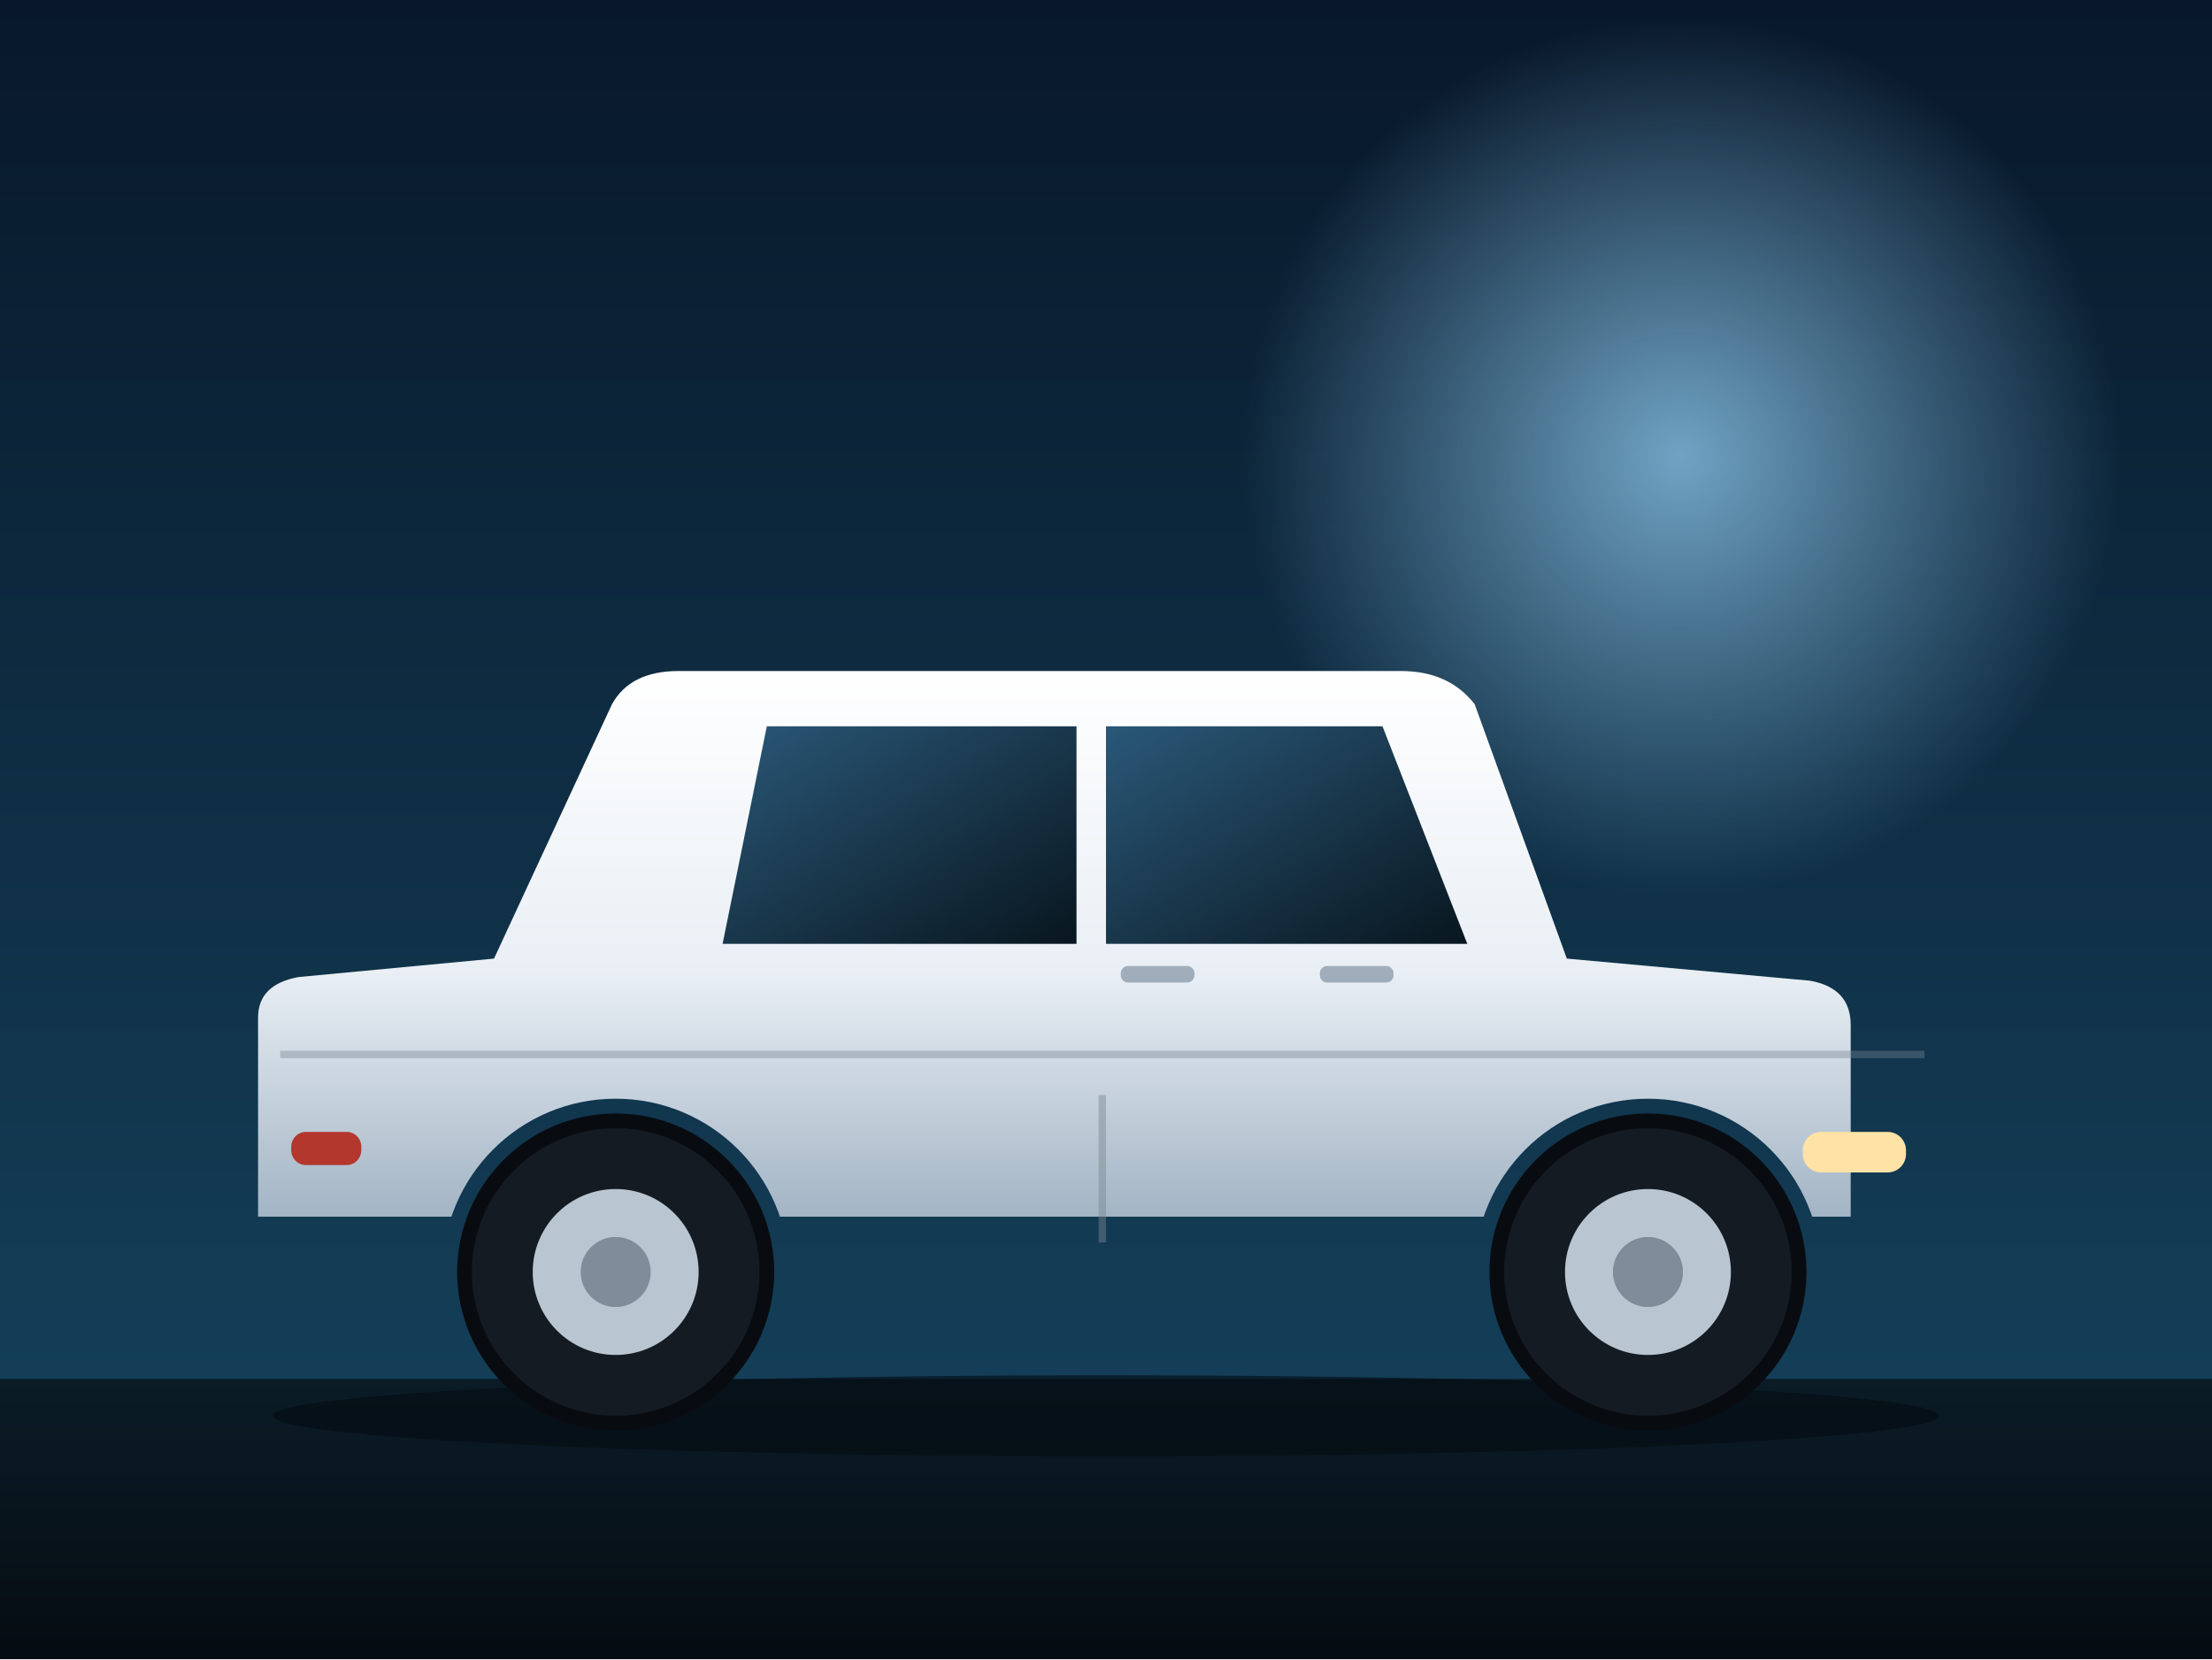
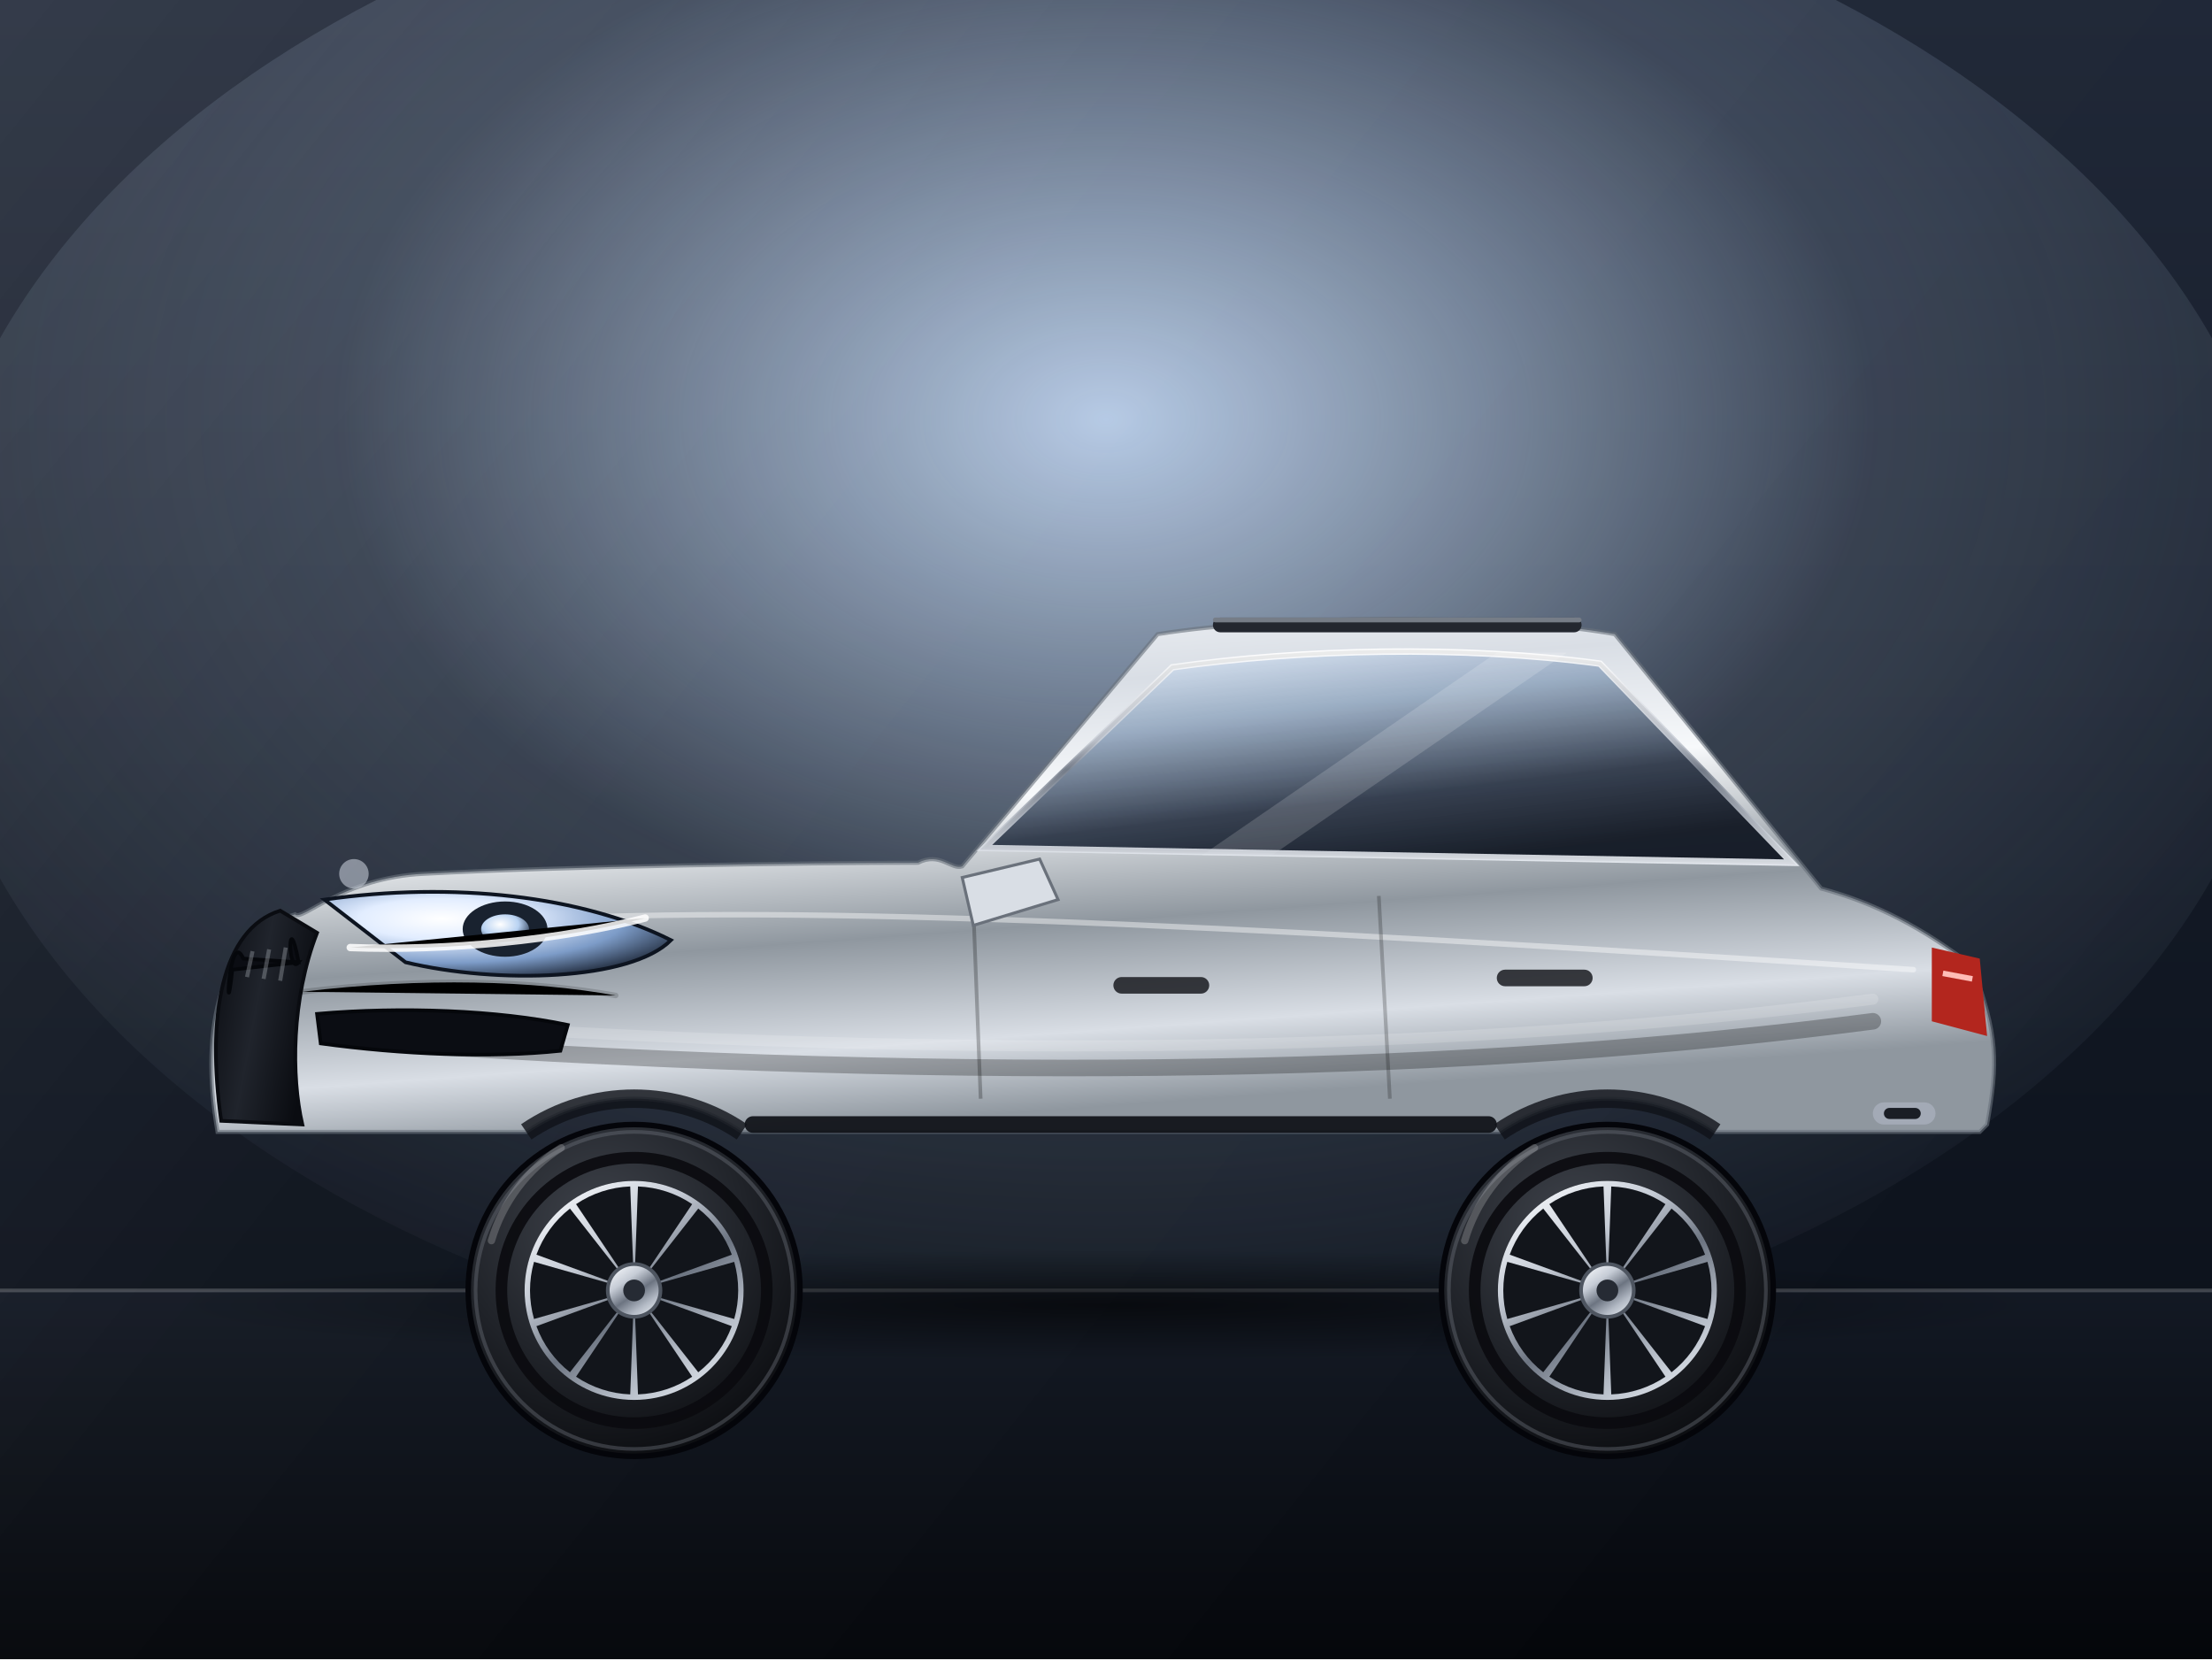
<svg xmlns="http://www.w3.org/2000/svg" viewBox="0 0 1200 900" width="1200" height="900" role="img" aria-label="BMW X5 xDrive40i">
  <defs>
-     <linearGradient id="sky" x1="0" y1="0" x2="0" y2="1">
-       <stop offset="0" stop-color="#08182a" />
-       <stop offset="1" stop-color="#164661" />
-     </linearGradient>
-     <radialGradient id="sun" cx="0.5" cy="0.5" r="0.5">
-       <stop offset="0" stop-color="#9ad9ff" stop-opacity="0.7" />
-       <stop offset="1" stop-color="#9ad9ff" stop-opacity="0" />
-     </radialGradient>
-     <linearGradient id="body" x1="0" y1="0" x2="0" y2="1">
-       <stop offset="0" stop-color="#ffffff" />
-       <stop offset="0.55" stop-color="#e9eff5" />
-       <stop offset="1" stop-color="#a3b4c4" />
-     </linearGradient>
-     <linearGradient id="glass" x1="0" y1="0" x2="1" y2="1">
-       <stop offset="0" stop-color="#2a5878" />
-       <stop offset="1" stop-color="#08161f" />
-     </linearGradient>
-     <linearGradient id="ground" x1="0" y1="0" x2="0" y2="1">
-       <stop offset="0" stop-color="#0b1c26" />
-       <stop offset="1" stop-color="#050c12" />
-     </linearGradient>
-     <mask id="arch">
-       <rect width="1200" height="900" fill="#fff" />
-       <circle cx="334" cy="690" r="94" fill="#000" />
-       <circle cx="894" cy="690" r="94" fill="#000" />
+     <linearGradient id="wall-x5" x1="0" y1="0" x2="0" y2="1">
+       <stop offset="0" stop-color="#1e2636" />
+       <stop offset="1" stop-color="#080d15" />
+     </linearGradient>
+     <linearGradient id="floor-x5" x1="0" y1="0" x2="0" y2="1">
+       <stop offset="0" stop-color="#131924" />
+       <stop offset="1" stop-color="#04060a" />
+     </linearGradient>
+     <radialGradient id="halo-x5" cx="0.5" cy="0.38" r="0.66">
+       <stop offset="0" stop-color="#c6dcf8" stop-opacity="0.9" />
+       <stop offset="0.5" stop-color="#c6dcf8" stop-opacity="0.18" />
+       <stop offset="1" stop-color="#c6dcf8" stop-opacity="0" />
+     </radialGradient>
+     <linearGradient id="beam-x5" x1="0" y1="0" x2="1" y2="0.6">
+       <stop offset="0" stop-color="#ffffff" stop-opacity="0.1" />
+       <stop offset="0.42" stop-color="#ffffff" stop-opacity="0.02" />
+       <stop offset="1" stop-color="#ffffff" stop-opacity="0" />
+     </linearGradient>
+     <radialGradient id="contact-x5" cx="0.5" cy="0.5" r="0.5">
+       <stop offset="0" stop-color="#000000" stop-opacity="0.6" />
+       <stop offset="0.62" stop-color="#000000" stop-opacity="0.22" />
+       <stop offset="1" stop-color="#000000" stop-opacity="0" />
+     </radialGradient>
+     <linearGradient id="refl-fade-x5" x1="0" y1="0" x2="0" y2="1">
+       <stop offset="0" stop-color="#ffffff" stop-opacity="0.62" />
+       <stop offset="1" stop-color="#ffffff" stop-opacity="0" />
+     </linearGradient>
+     <mask id="refl-mask-x5">
+       <rect x="0" y="700" width="1200" height="200" fill="url(#refl-fade-x5)" />
    </mask>
  </defs>
-   <rect width="1200" height="900" fill="url(#sky)" />
-   <circle cx="912" cy="248" r="240" fill="url(#sun)" />
-   <rect y="748" width="1200" height="152" fill="url(#ground)" />
-   <ellipse cx="600" cy="768" rx="452" ry="22" fill="#030a10" opacity="0.6" />
-   <g>
-     <circle cx="334" cy="690" r="86" fill="#080c11" />
-     <circle cx="334" cy="690" r="78" fill="#141b23" />
-     <circle cx="334" cy="690" r="45" fill="#b9c6d2" />
-     <circle cx="334" cy="690" r="19" fill="#7f8c99" />
+   <rect width="1200" height="900" fill="url(#wall-x5)" />
+   <ellipse cx="600" cy="330" rx="640" ry="420" fill="url(#halo-x5)" />
+   <rect y="700" width="1200" height="200" fill="url(#floor-x5)" />
+   <path d="M0,700 H1200" stroke="#ffffff" stroke-opacity="0.2" stroke-width="2" />
+   <rect width="1200" height="900" fill="url(#beam-x5)" />
+   <defs>
+     <linearGradient id="paint-x5" x1="0.05" y1="0" x2="0.3" y2="1">
+       <stop offset="0" stop-color="#f7f9fb" />
+       <stop offset="0.22" stop-color="#d9dee5" />
+       <stop offset="0.42" stop-color="#f7f9fb" />
+       <stop offset="0.66" stop-color="#8f979f" />
+       <stop offset="0.86" stop-color="#d9dee5" />
+       <stop offset="1" stop-color="#8f979f" />
+     </linearGradient>
+     <linearGradient id="glass-x5" x1="0.1" y1="0" x2="0.55" y2="1">
+       <stop offset="0" stop-color="#eaf2ff" stop-opacity="0.95" />
+       <stop offset="0.34" stop-color="#93a7bf" stop-opacity="0.9" />
+       <stop offset="0.72" stop-color="#2c3647" stop-opacity="0.94" />
+       <stop offset="1" stop-color="#141a25" stop-opacity="0.97" />
+     </linearGradient>
+     <linearGradient id="chrome-x5" x1="0" y1="0" x2="0" y2="1">
+       <stop offset="0" stop-color="#ffffff" />
+       <stop offset="0.42" stop-color="#c9ced7" />
+       <stop offset="0.56" stop-color="#7d8592" />
+       <stop offset="1" stop-color="#eaeef4" />
+     </linearGradient>
+     <linearGradient id="grille-x5" x1="0" y1="0" x2="1" y2="0.4">
+       <stop offset="0" stop-color="#0a0c11" />
+       <stop offset="0.5" stop-color="#20242c" />
+       <stop offset="1" stop-color="#0a0c11" />
+     </linearGradient>
+     <radialGradient id="lamp-x5" cx="0.34" cy="0.32" r="0.8">
+       <stop offset="0" stop-color="#ffffff" />
+       <stop offset="0.3" stop-color="#e2edff" />
+       <stop offset="0.66" stop-color="#7d9cc8" />
+       <stop offset="1" stop-color="#151d2b" />
+     </radialGradient>
+     <radialGradient id="lens-x5" cx="0.4" cy="0.34" r="0.7">
+       <stop offset="0" stop-color="#ffffff" />
+       <stop offset="0.55" stop-color="#b8d2f2" />
+       <stop offset="1" stop-color="#2b3a52" />
+     </radialGradient>
+     <radialGradient id="tyre-x5" cx="0.4" cy="0.3" r="0.8">
+       <stop offset="0" stop-color="#3f434b" />
+       <stop offset="0.55" stop-color="#202329" />
+       <stop offset="1" stop-color="#07080b" />
+     </radialGradient>
+     <linearGradient id="rim-x5" x1="0.15" y1="0" x2="0.85" y2="1">
+       <stop offset="0" stop-color="#f7f9fc" />
+       <stop offset="0.3" stop-color="#c6ccd6" />
+       <stop offset="0.55" stop-color="#6c7481" />
+       <stop offset="0.78" stop-color="#b3bac5" />
+       <stop offset="1" stop-color="#e6ebf1" />
+     </linearGradient>
+   </defs>
+   <ellipse cx="600" cy="708" rx="500" ry="30" fill="url(#contact-x5)" />
+   <g mask="url(#refl-mask-x5)" transform="translate(0,1400) scale(1,-1)" opacity="0.32">
+     <g>
+       <path d="M 118.0,614.0 C 108.0,556.0 120.0,508.0 160.0,496.0 C 164.0,500.0 186.0,476.0 230.0,474.0 C 304.0,470.0 438.0,468.0 498.0,468.0 C 510.0,462.0 516.0,472.0 522.0,470.0 L 628.0,344.0 C 690.0,334.0 808.0,332.0 876.0,344.0 L 988.0,482.0 C 1018.0,490.0 1044.0,504.0 1070.0,524.0 C 1084.0,562.0 1084.0,576.0 1078.0,610.0 L 1074.0,614.0 L 930.5,614.0 A 104.0,104.0 0 0 0 813.5,614.0 L 402.5,614.0 A 104.0,104.0 0 0 0 285.5,614.0 L 118.0,614.0 Z" fill="url(#paint-x5)" stroke="#6a717b" stroke-width="2.2" stroke-opacity="0.6" />
+       <path d="M 268.0,500.0 C 418.0,490.0 642.0,500.0 1038.0,526.0" fill="none" stroke="#ffffff" stroke-opacity="0.42" stroke-width="3" stroke-linecap="round" />
+       <path d="M 210.0,554.0 C 534.0,576.0 802.0,570.0 1016.0,542.0" fill="none" stroke="#ffffff" stroke-opacity="0.16" stroke-width="6" stroke-linecap="round" />
+       <path d="M 210.0,566.0 C 534.0,588.0 802.0,582.0 1016.0,554.0" fill="none" stroke="#000000" stroke-opacity="0.26" stroke-width="9" stroke-linecap="round" />
+       <path d="M 408.481,610.0 L 807.519,610.0" stroke="#0c0e13" stroke-opacity="0.9" stroke-width="9" stroke-linecap="round" />
+       <path d="M 285.5,614.0 A 104.0,104.0 0 0 1 402.5,614.0" fill="none" stroke="#0f1218" stroke-opacity="0.8" stroke-width="10" />
+       <path d="M 813.5,614.0 A 104.0,104.0 0 0 1 930.5,614.0" fill="none" stroke="#0f1218" stroke-opacity="0.8" stroke-width="10" />
+       <path d="M 528.0,492.0 L 532.0,596.0" stroke="#000000" stroke-opacity="0.25" stroke-width="2" />
+       <path d="M 748.0,486.0 L 754.0,596.0" stroke="#000000" stroke-opacity="0.22" stroke-width="2" />
+       <rect x="604.0" y="530.0" width="52" height="9" rx="4.5" fill="#0f1116" fill-opacity="0.8" />
+       <rect x="812.0" y="526.0" width="52" height="9" rx="4.5" fill="#0f1116" fill-opacity="0.8" />
+       <path d="M 522.0,476.0 l 42,-10 l 10,22 l -46,14 Z" fill="#d9dee5" stroke="#6a717b" stroke-width="1.6" />
+       <path d="M 534.0,460.0 L 636.0,362.0 C 706.0,352.0 794.0,350.0 868.0,360.0 L 972.0,468.0 Z" fill="url(#glass-x5)" stroke="#0b0e14" stroke-opacity="0.8" stroke-width="2" />
+       <path d="M 652.0,464.0 L 812.0,354.0 L 850.0,354.0 L 690.0,464.0 Z" fill="#ffffff" fill-opacity="0.16" />
+       <path d="M 534.0,460.0 L 636.0,362.0 C 706.0,352.0 794.0,350.0 868.0,360.0 L 972.0,468.0 Z" fill="none" stroke="url(#chrome-x5)" stroke-width="3.5" stroke-opacity="0.9" />
+       <rect x="658.0" y="335.0" width="200.0" height="8" rx="4" fill="#23272f" />
+       <rect x="658.0" y="335.0" width="200.0" height="2.6" rx="1.3" fill="#767d87" />
+       <path d="M 120.0,608.0 C 112.0,552.0 120.0,504.0 152.0,494.0 L 172.0,506.0 C 158.0,542.0 158.0,584.0 164.0,610.0 Z" fill="url(#grille-x5)" stroke="#0a0c11" stroke-width="2" />
+       <path d="M 126.0,526.0 C 122.0,564.0 124.0,502.0 132.0,520.0 L 162.0,522.0 C 156.0,490.0 156.0,530.0 162.0,522.0 Z" fill="#0b0d13" stroke="#05070b" stroke-width="2" />
+       <path d="M 134.0,530.0 L 137.0,516.0" stroke="#c9ced7" stroke-opacity="0.3" stroke-width="2.2" />
+       <path d="M 143.0,531.0 L 146.0,515.0" stroke="#c9ced7" stroke-opacity="0.3" stroke-width="2.2" />
+       <path d="M 152.0,532.0 L 155.0,514.0" stroke="#c9ced7" stroke-opacity="0.3" stroke-width="2.2" />
+       <circle cx="192.0" cy="474.0" r="8" fill="#cfd7e2" fill-opacity="0.55" />
+       <path d="M 176.0,488.0 C 246.0,478.0 316.0,486.0 364.0,510.0 C 342.0,532.0 270.0,534.0 220.0,522.0 Z" fill="url(#lamp-x5)" stroke="#0d1420" stroke-width="2" />
+       <ellipse cx="274.0" cy="504.0" rx="23" ry="15" fill="#19222f" />
+       <ellipse cx="274.0" cy="504.0" rx="13" ry="8" fill="url(#lens-x5)" />
+       <path d="M 190.0,514.0 C 242.0,516.0 304.0,510.0 350.0,498.0" stroke="#ffffff" stroke-opacity="0.85" stroke-width="4" stroke-linecap="round" />
+       <path d="M 164.0,538.0 C 230.0,530.0 290.0,532.0 334.0,540.0" stroke="#000000" stroke-opacity="0.16" stroke-width="3" stroke-linecap="round" />
+       <path d="M 172.0,550.0 C 218.0,546.0 270.0,548.0 308.0,556.0                L 304.0,570.0 C 266.0,574.0 218.0,572.0 174.0,566.0 Z" fill="#0b0d13" stroke="#05070b" stroke-width="2" />
+       <path d="M 1048.0,514.0 l 26,6 l 4,42 l -30,-8 Z" fill="#b3261e" />
+       <path d="M 1054.0,528.0 l 16,3" stroke="#ffbcb6" stroke-width="3" />
+       <rect x="1016.0" y="598.0" width="34" height="12" rx="6" fill="#a3aab6" />
+       <rect x="1022.0" y="601.0" width="20" height="6" rx="3" fill="#1a1e25" />
+     </g>
  </g>
  <g>
-     <circle cx="894" cy="690" r="86" fill="#080c11" />
-     <circle cx="894" cy="690" r="78" fill="#141b23" />
-     <circle cx="894" cy="690" r="45" fill="#b9c6d2" />
-     <circle cx="894" cy="690" r="19" fill="#7f8c99" />
+     <path d="M 118.0,614.0 C 108.0,556.0 120.0,508.0 160.0,496.0 C 164.0,500.0 186.0,476.0 230.0,474.0 C 304.0,470.0 438.0,468.0 498.0,468.0 C 510.0,462.0 516.0,472.0 522.0,470.0 L 628.0,344.0 C 690.0,334.0 808.0,332.0 876.0,344.0 L 988.0,482.0 C 1018.0,490.0 1044.0,504.0 1070.0,524.0 C 1084.0,562.0 1084.0,576.0 1078.0,610.0 L 1074.0,614.0 L 930.5,614.0 A 104.0,104.0 0 0 0 813.5,614.0 L 402.5,614.0 A 104.0,104.0 0 0 0 285.5,614.0 L 118.0,614.0 Z" fill="url(#paint-x5)" stroke="#6a717b" stroke-width="2.2" stroke-opacity="0.6" />
+     <path d="M 268.0,500.0 C 418.0,490.0 642.0,500.0 1038.0,526.0" fill="none" stroke="#ffffff" stroke-opacity="0.42" stroke-width="3" stroke-linecap="round" />
+     <path d="M 210.0,554.0 C 534.0,576.0 802.0,570.0 1016.0,542.0" fill="none" stroke="#ffffff" stroke-opacity="0.16" stroke-width="6" stroke-linecap="round" />
+     <path d="M 210.0,566.0 C 534.0,588.0 802.0,582.0 1016.0,554.0" fill="none" stroke="#000000" stroke-opacity="0.26" stroke-width="9" stroke-linecap="round" />
+     <path d="M 408.481,610.0 L 807.519,610.0" stroke="#0c0e13" stroke-opacity="0.9" stroke-width="9" stroke-linecap="round" />
+     <path d="M 285.5,614.0 A 104.0,104.0 0 0 1 402.5,614.0" fill="none" stroke="#0f1218" stroke-opacity="0.8" stroke-width="10" />
+     <path d="M 813.5,614.0 A 104.0,104.0 0 0 1 930.5,614.0" fill="none" stroke="#0f1218" stroke-opacity="0.8" stroke-width="10" />
+     <path d="M 528.0,492.0 L 532.0,596.0" stroke="#000000" stroke-opacity="0.25" stroke-width="2" />
+     <path d="M 748.0,486.0 L 754.0,596.0" stroke="#000000" stroke-opacity="0.22" stroke-width="2" />
+     <rect x="604.0" y="530.0" width="52" height="9" rx="4.5" fill="#0f1116" fill-opacity="0.8" />
+     <rect x="812.0" y="526.0" width="52" height="9" rx="4.5" fill="#0f1116" fill-opacity="0.8" />
+     <path d="M 522.0,476.0 l 42,-10 l 10,22 l -46,14 Z" fill="#d9dee5" stroke="#6a717b" stroke-width="1.6" />
+     <path d="M 534.0,460.0 L 636.0,362.0 C 706.0,352.0 794.0,350.0 868.0,360.0 L 972.0,468.0 Z" fill="url(#glass-x5)" stroke="#0b0e14" stroke-opacity="0.8" stroke-width="2" />
+     <path d="M 652.0,464.0 L 812.0,354.0 L 850.0,354.0 L 690.0,464.0 Z" fill="#ffffff" fill-opacity="0.16" />
+     <path d="M 534.0,460.0 L 636.0,362.0 C 706.0,352.0 794.0,350.0 868.0,360.0 L 972.0,468.0 Z" fill="none" stroke="url(#chrome-x5)" stroke-width="3.5" stroke-opacity="0.9" />
+     <rect x="658.0" y="335.0" width="200.0" height="8" rx="4" fill="#23272f" />
+     <rect x="658.0" y="335.0" width="200.0" height="2.6" rx="1.3" fill="#767d87" />
+     <path d="M 120.0,608.0 C 112.0,552.0 120.0,504.0 152.0,494.0 L 172.0,506.0 C 158.0,542.0 158.0,584.0 164.0,610.0 Z" fill="url(#grille-x5)" stroke="#0a0c11" stroke-width="2" />
+     <path d="M 126.0,526.0 C 122.0,564.0 124.0,502.0 132.0,520.0 L 162.0,522.0 C 156.0,490.0 156.0,530.0 162.0,522.0 Z" fill="#0b0d13" stroke="#05070b" stroke-width="2" />
+     <path d="M 134.0,530.0 L 137.0,516.0" stroke="#c9ced7" stroke-opacity="0.3" stroke-width="2.2" />
+     <path d="M 143.0,531.0 L 146.0,515.0" stroke="#c9ced7" stroke-opacity="0.3" stroke-width="2.2" />
+     <path d="M 152.0,532.0 L 155.0,514.0" stroke="#c9ced7" stroke-opacity="0.3" stroke-width="2.2" />
+     <circle cx="192.0" cy="474.0" r="8" fill="#cfd7e2" fill-opacity="0.55" />
+     <path d="M 176.0,488.0 C 246.0,478.0 316.0,486.0 364.0,510.0 C 342.0,532.0 270.0,534.0 220.0,522.0 Z" fill="url(#lamp-x5)" stroke="#0d1420" stroke-width="2" />
+     <ellipse cx="274.0" cy="504.0" rx="23" ry="15" fill="#19222f" />
+     <ellipse cx="274.0" cy="504.0" rx="13" ry="8" fill="url(#lens-x5)" />
+     <path d="M 190.0,514.0 C 242.0,516.0 304.0,510.0 350.0,498.0" stroke="#ffffff" stroke-opacity="0.85" stroke-width="4" stroke-linecap="round" />
+     <path d="M 164.0,538.0 C 230.0,530.0 290.0,532.0 334.0,540.0" stroke="#000000" stroke-opacity="0.16" stroke-width="3" stroke-linecap="round" />
+     <path d="M 172.0,550.0 C 218.0,546.0 270.0,548.0 308.0,556.0                L 304.0,570.0 C 266.0,574.0 218.0,572.0 174.0,566.0 Z" fill="#0b0d13" stroke="#05070b" stroke-width="2" />
+     <path d="M 1048.0,514.0 l 26,6 l 4,42 l -30,-8 Z" fill="#b3261e" />
+     <path d="M 1054.0,528.0 l 16,3" stroke="#ffbcb6" stroke-width="3" />
+     <rect x="1016.0" y="598.0" width="34" height="12" rx="6" fill="#a3aab6" />
+     <rect x="1022.0" y="601.0" width="20" height="6" rx="3" fill="#1a1e25" />
  </g>
-   <g mask="url(#arch)">
-     <path d="M140 660V552q0-18 22-22l106-10 64-138q10-18 36-18h392q26 0 40 18l50 138 132 12q22 4 22 24v104z" fill="url(#body)" />
-     <path d="M392 512l24-118h168v118z" fill="url(#glass)" />
-     <path d="M600 394h150l46 118H600z" fill="url(#glass)" />
-     <path d="M152 572h892" stroke="#77848f" stroke-width="4" opacity="0.4" />
-     <rect x="608" y="524" width="40" height="9" rx="4" fill="#93a2b0" opacity="0.85" />
-     <rect x="716" y="524" width="40" height="9" rx="4" fill="#93a2b0" opacity="0.85" />
-     <rect x="596" y="594" width="4" height="80" fill="#78858f" opacity="0.45" />
-     <rect x="978" y="614" width="56" height="22" rx="10" fill="#ffe2a6" />
-     <rect x="158" y="614" width="38" height="18" rx="8" fill="#b3372d" />
+   <g>
+     <circle cx="344.0" cy="700.0" r="90.0" fill="url(#tyre-x5)" />
+     <circle cx="344.0" cy="700.0" r="90.0" fill="none" stroke="#04050a" stroke-width="3" />
+     <circle cx="344.0" cy="700.0" r="86.0" fill="none" stroke="#6e747d" stroke-opacity="0.4" stroke-width="2" />
+     <circle cx="344.0" cy="700.0" r="72.0" fill="none" stroke="#0a0b0f" stroke-opacity="0.9" stroke-width="6.3" />
+     <circle cx="344.0" cy="700.0" r="54.6" fill="#3f4550" />
+     <circle cx="344.0" cy="700.0" r="52.3" fill="none" stroke="#8d94a0" stroke-opacity="0.5" stroke-width="2" />
+     <circle cx="388.0" cy="700.0" r="1.5" fill="#191d24" />
+     <circle cx="385.8" cy="713.6" r="1.5" fill="#191d24" />
+     <circle cx="379.6" cy="725.8" r="1.5" fill="#191d24" />
+     <circle cx="369.8" cy="735.6" r="1.5" fill="#191d24" />
+     <circle cx="357.6" cy="741.8" r="1.5" fill="#191d24" />
+     <circle cx="344.0" cy="744.0" r="1.5" fill="#191d24" />
+     <circle cx="330.4" cy="741.8" r="1.5" fill="#191d24" />
+     <circle cx="318.2" cy="735.6" r="1.5" fill="#191d24" />
+     <circle cx="308.4" cy="725.8" r="1.5" fill="#191d24" />
+     <circle cx="302.2" cy="713.6" r="1.5" fill="#191d24" />
+     <circle cx="300.0" cy="700.0" r="1.5" fill="#191d24" />
+     <circle cx="302.2" cy="686.4" r="1.5" fill="#191d24" />
+     <circle cx="308.4" cy="674.2" r="1.5" fill="#191d24" />
+     <circle cx="318.2" cy="664.4" r="1.5" fill="#191d24" />
+     <circle cx="330.4" cy="658.2" r="1.5" fill="#191d24" />
+     <circle cx="344.0" cy="656.0" r="1.5" fill="#191d24" />
+     <circle cx="357.6" cy="658.2" r="1.5" fill="#191d24" />
+     <circle cx="369.8" cy="664.4" r="1.5" fill="#191d24" />
+     <circle cx="379.6" cy="674.2" r="1.5" fill="#191d24" />
+     <circle cx="385.8" cy="686.4" r="1.5" fill="#191d24" />
+     <path d="M 289.4,705.9 a 54.6,54.6 0 0 0 29.7,42.8 l 5.9,-7.1 a 47.5,47.5 0 0 1 -26.1,-36.8 Z" fill="#b3261e" />
+     <circle cx="344.0" cy="700.0" r="59.4" fill="#0e1015" />
+     <circle cx="344.0" cy="700.0" r="59.4" fill="url(#rim-x5)" />
+     <path d="M 356.6,696.4 L 398.3,684.5 A 56.4,56.4 0 0 1 398.3,715.5 L 356.6,703.6 A 13.1,13.1 0 0 0 356.6,696.4 Z" fill="#12151b" />
+     <path d="M 356.3,704.5 L 397.0,719.4 A 56.4,56.4 0 0 1 378.8,744.4 L 352.1,710.3 A 13.1,13.1 0 0 0 356.3,704.5 Z" fill="#12151b" />
+     <path d="M 351.3,710.8 L 375.5,746.8 A 56.4,56.4 0 0 1 346.1,756.4 L 344.5,713.1 A 13.1,13.1 0 0 0 351.3,710.8 Z" fill="#12151b" />
+     <path d="M 343.5,713.1 L 341.9,756.4 A 56.4,56.4 0 0 1 312.5,746.8 L 336.7,710.8 A 13.1,13.1 0 0 0 343.5,713.1 Z" fill="#12151b" />
+     <path d="M 335.9,710.3 L 309.2,744.4 A 56.4,56.4 0 0 1 291.0,719.4 L 331.7,704.5 A 13.1,13.1 0 0 0 335.9,710.3 Z" fill="#12151b" />
+     <path d="M 331.4,703.6 L 289.7,715.5 A 56.4,56.4 0 0 1 289.7,684.5 L 331.4,696.4 A 13.1,13.1 0 0 0 331.4,703.6 Z" fill="#12151b" />
+     <path d="M 331.7,695.5 L 291.0,680.6 A 56.4,56.4 0 0 1 309.2,655.6 L 335.9,689.7 A 13.1,13.1 0 0 0 331.7,695.5 Z" fill="#12151b" />
+     <path d="M 336.7,689.2 L 312.5,653.2 A 56.4,56.4 0 0 1 341.9,643.6 L 343.5,686.9 A 13.1,13.1 0 0 0 336.7,689.2 Z" fill="#12151b" />
+     <path d="M 344.5,686.9 L 346.1,643.6 A 56.4,56.4 0 0 1 375.5,653.2 L 351.3,689.2 A 13.1,13.1 0 0 0 344.5,686.9 Z" fill="#12151b" />
+     <path d="M 352.1,689.7 L 378.8,655.6 A 56.4,56.4 0 0 1 397.0,680.6 L 356.3,695.5 A 13.1,13.1 0 0 0 352.1,689.7 Z" fill="#12151b" />
+     <circle cx="344.0" cy="700.0" r="14.3" fill="url(#rim-x5)" stroke="#4e5560" stroke-width="2" />
+     <circle cx="344.0" cy="700.0" r="5.9" fill="#262b34" />
+     <path d="M 266.6,673.0 a 90.0,90.0 0 0 1 37.8,-50.4" fill="none" stroke="#ffffff" stroke-opacity="0.2" stroke-width="4.0" stroke-linecap="round" />
+     <circle cx="872.0" cy="700.0" r="90.0" fill="url(#tyre-x5)" />
+     <circle cx="872.0" cy="700.0" r="90.0" fill="none" stroke="#04050a" stroke-width="3" />
+     <circle cx="872.0" cy="700.0" r="86.0" fill="none" stroke="#6e747d" stroke-opacity="0.4" stroke-width="2" />
+     <circle cx="872.0" cy="700.0" r="72.0" fill="none" stroke="#0a0b0f" stroke-opacity="0.9" stroke-width="6.3" />
+     <circle cx="872.0" cy="700.0" r="54.6" fill="#3f4550" />
+     <circle cx="872.0" cy="700.0" r="52.3" fill="none" stroke="#8d94a0" stroke-opacity="0.5" stroke-width="2" />
+     <circle cx="916.0" cy="700.0" r="1.5" fill="#191d24" />
+     <circle cx="913.8" cy="713.6" r="1.5" fill="#191d24" />
+     <circle cx="907.6" cy="725.8" r="1.5" fill="#191d24" />
+     <circle cx="897.8" cy="735.6" r="1.5" fill="#191d24" />
+     <circle cx="885.6" cy="741.8" r="1.5" fill="#191d24" />
+     <circle cx="872.0" cy="744.0" r="1.5" fill="#191d24" />
+     <circle cx="858.4" cy="741.8" r="1.5" fill="#191d24" />
+     <circle cx="846.2" cy="735.6" r="1.5" fill="#191d24" />
+     <circle cx="836.4" cy="725.8" r="1.5" fill="#191d24" />
+     <circle cx="830.2" cy="713.6" r="1.5" fill="#191d24" />
+     <circle cx="828.0" cy="700.0" r="1.5" fill="#191d24" />
+     <circle cx="830.2" cy="686.4" r="1.5" fill="#191d24" />
+     <circle cx="836.4" cy="674.2" r="1.5" fill="#191d24" />
+     <circle cx="846.2" cy="664.4" r="1.5" fill="#191d24" />
+     <circle cx="858.4" cy="658.2" r="1.5" fill="#191d24" />
+     <circle cx="872.0" cy="656.0" r="1.5" fill="#191d24" />
+     <circle cx="885.6" cy="658.2" r="1.5" fill="#191d24" />
+     <circle cx="897.8" cy="664.4" r="1.5" fill="#191d24" />
+     <circle cx="907.6" cy="674.2" r="1.5" fill="#191d24" />
+     <circle cx="913.8" cy="686.4" r="1.5" fill="#191d24" />
+     <path d="M 817.4,705.9 a 54.6,54.6 0 0 0 29.7,42.8 l 5.9,-7.1 a 47.5,47.5 0 0 1 -26.1,-36.8 Z" fill="#b3261e" />
+     <circle cx="872.0" cy="700.0" r="59.4" fill="#0e1015" />
+     <circle cx="872.0" cy="700.0" r="59.4" fill="url(#rim-x5)" />
+     <path d="M 884.6,696.4 L 926.3,684.5 A 56.4,56.4 0 0 1 926.3,715.5 L 884.6,703.6 A 13.1,13.1 0 0 0 884.6,696.4 Z" fill="#12151b" />
+     <path d="M 884.3,704.5 L 925.0,719.4 A 56.4,56.4 0 0 1 906.8,744.4 L 880.1,710.3 A 13.1,13.1 0 0 0 884.3,704.5 Z" fill="#12151b" />
+     <path d="M 879.3,710.8 L 903.5,746.8 A 56.4,56.4 0 0 1 874.1,756.4 L 872.5,713.1 A 13.1,13.1 0 0 0 879.3,710.8 Z" fill="#12151b" />
+     <path d="M 871.5,713.1 L 869.9,756.4 A 56.4,56.4 0 0 1 840.5,746.8 L 864.7,710.8 A 13.1,13.1 0 0 0 871.5,713.1 Z" fill="#12151b" />
+     <path d="M 863.9,710.3 L 837.2,744.4 A 56.4,56.4 0 0 1 819.0,719.4 L 859.7,704.5 A 13.1,13.1 0 0 0 863.9,710.3 Z" fill="#12151b" />
+     <path d="M 859.4,703.6 L 817.7,715.5 A 56.4,56.4 0 0 1 817.7,684.5 L 859.4,696.4 A 13.1,13.1 0 0 0 859.4,703.6 Z" fill="#12151b" />
+     <path d="M 859.7,695.5 L 819.0,680.6 A 56.4,56.4 0 0 1 837.2,655.6 L 863.9,689.7 A 13.1,13.1 0 0 0 859.7,695.5 Z" fill="#12151b" />
+     <path d="M 864.7,689.2 L 840.5,653.2 A 56.4,56.4 0 0 1 869.9,643.6 L 871.5,686.9 A 13.1,13.1 0 0 0 864.7,689.2 Z" fill="#12151b" />
+     <path d="M 872.5,686.9 L 874.1,643.6 A 56.4,56.4 0 0 1 903.5,653.2 L 879.3,689.2 A 13.1,13.1 0 0 0 872.5,686.9 Z" fill="#12151b" />
+     <path d="M 880.1,689.7 L 906.8,655.6 A 56.4,56.4 0 0 1 925.0,680.6 L 884.3,695.5 A 13.1,13.1 0 0 0 880.1,689.7 Z" fill="#12151b" />
+     <circle cx="872.0" cy="700.0" r="14.3" fill="url(#rim-x5)" stroke="#4e5560" stroke-width="2" />
+     <circle cx="872.0" cy="700.0" r="5.9" fill="#262b34" />
+     <path d="M 794.6,673.0 a 90.0,90.0 0 0 1 37.8,-50.4" fill="none" stroke="#ffffff" stroke-opacity="0.2" stroke-width="4.0" stroke-linecap="round" />
  </g>
</svg>
